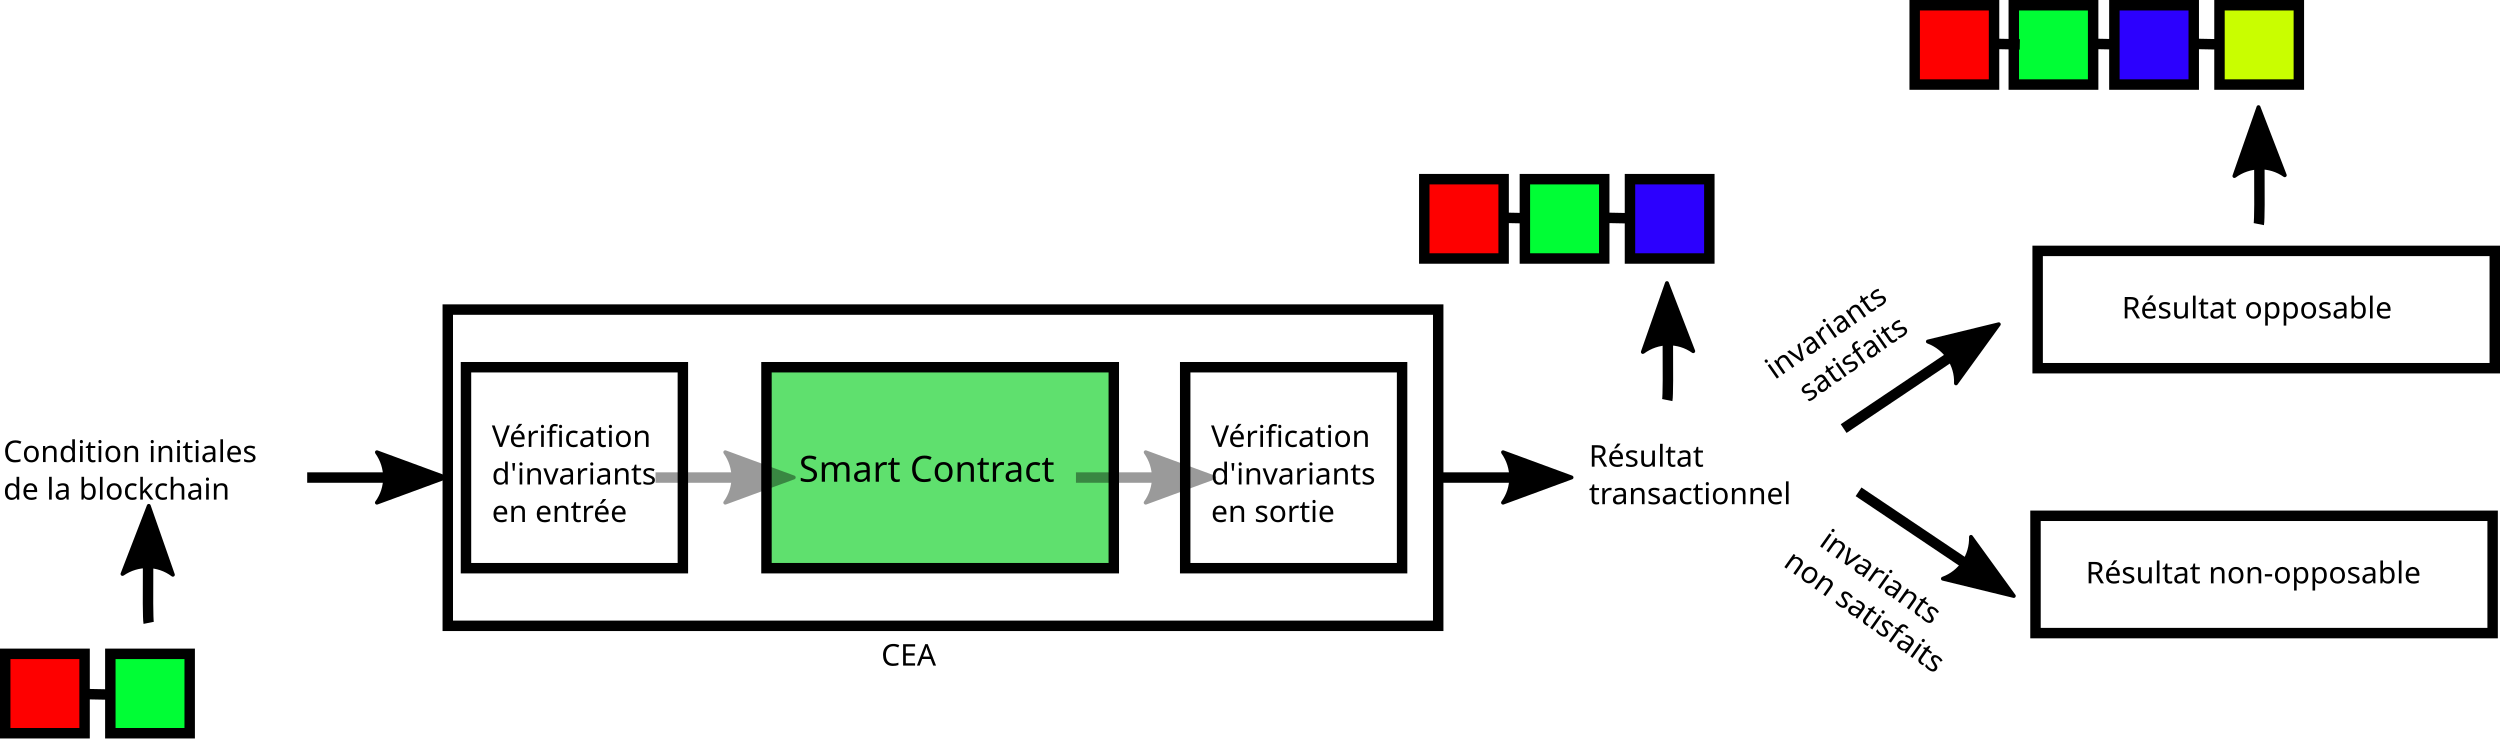
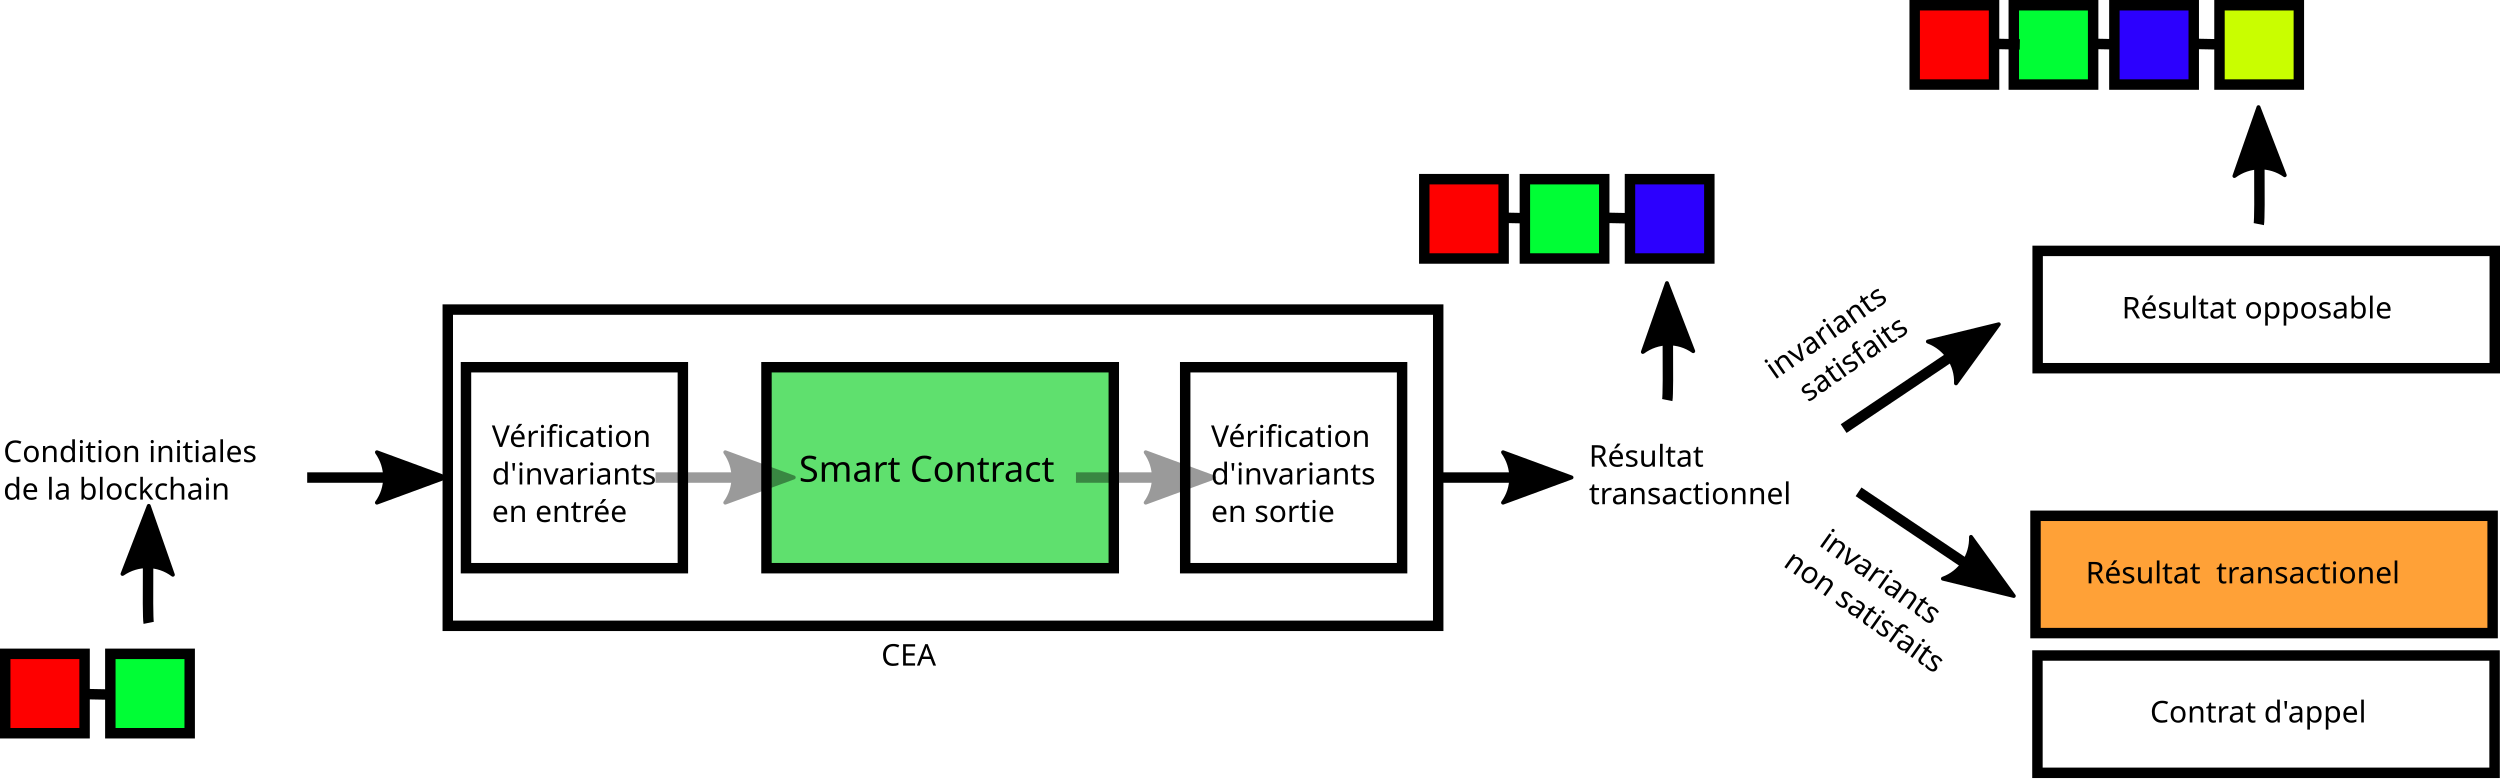
- <svg xmlns="http://www.w3.org/2000/svg" xmlns:xlink="http://www.w3.org/1999/xlink" width="881.066mm" height="260.244mm" viewBox="0 0 881.066 260.244" version="1.1" id="svg4851">
+ <svg xmlns="http://www.w3.org/2000/svg" xmlns:xlink="http://www.w3.org/1999/xlink" width="881.066mm" height="274.204mm" viewBox="0 0 881.066 274.204" version="1.1" id="svg4851">
  <defs id="defs4845">
    <marker orient="auto" refY="0" refX="0" id="marker7938" style="overflow:visible">
      <path id="path7936" style="fill:#000000;fill-opacity:1;fill-rule:evenodd;stroke:#000000;stroke-width:0.625;stroke-linejoin:round;stroke-opacity:1" d="M 8.719,4.034 -2.207,0.016 8.719,-4.002 c -1.745,2.372 -1.735,5.617 -6e-7,8.035 z" transform="scale(-0.6)" />
    </marker>
    <marker style="overflow:visible" id="marker6360" refX="0" refY="0" orient="auto">
      <path transform="scale(-0.6)" d="M 8.719,4.034 -2.207,0.016 8.719,-4.002 c -1.745,2.372 -1.735,5.617 -6e-7,8.035 z" style="fill:#000000;fill-opacity:1;fill-rule:evenodd;stroke:#000000;stroke-width:0.625;stroke-linejoin:round;stroke-opacity:1" id="path6358" />
    </marker>
    <linearGradient id="linearGradient5936">
      <stop style="stop-color:#000000;stop-opacity:1;" offset="0" id="stop5932" />
      <stop style="stop-color:#000000;stop-opacity:0;" offset="1" id="stop5934" />
    </linearGradient>
    <marker orient="auto" refY="0" refX="0" id="Arrow2Mend" style="overflow:visible">
      <path id="path5651" style="fill:#000000;fill-opacity:1;fill-rule:evenodd;stroke:#000000;stroke-width:0.625;stroke-linejoin:round;stroke-opacity:1" d="M 8.719,4.034 -2.207,0.016 8.719,-4.002 c -1.745,2.372 -1.735,5.617 -6e-7,8.035 z" transform="scale(-0.6)" />
    </marker>
    <linearGradient xlink:href="#linearGradient5936" id="linearGradient5938" x1="420.039" y1="72.661" x2="476.432" y2="72.661" gradientUnits="userSpaceOnUse" gradientTransform="translate(10.05419)" />
    <linearGradient gradientTransform="matrix(1,0,0,-1,-89.99778,203.5308)" xlink:href="#linearGradient5936" id="linearGradient5938-6" x1="420.039" y1="72.661" x2="476.432" y2="72.661" gradientUnits="userSpaceOnUse" />
    <marker orient="auto" refY="0" refX="0" id="Arrow2Mend-9" style="overflow:visible">
      <path id="path5651-3" style="fill:#000000;fill-opacity:1;fill-rule:evenodd;stroke:#000000;stroke-width:0.625;stroke-linejoin:round;stroke-opacity:1" d="M 8.719,4.034 -2.207,0.016 8.719,-4.002 c -1.745,2.372 -1.735,5.617 -6e-7,8.035 z" transform="scale(-0.6)" />
    </marker>
    <linearGradient gradientTransform="matrix(3.779528,0,0,-3.779528,-1587.55,348.2944)" xlink:href="#linearGradient5936" id="linearGradient5938-6-6" x1="420.039" y1="72.661" x2="476.432" y2="72.661" gradientUnits="userSpaceOnUse" />
    <marker orient="auto" refY="0" refX="0" id="Arrow2Mend-9-6" style="overflow:visible">
      <path id="path5651-3-3" style="fill:#000000;fill-opacity:1;fill-rule:evenodd;stroke:#000000;stroke-width:0.625;stroke-linejoin:round;stroke-opacity:1" d="M 8.719,4.034 -2.207,0.016 8.719,-4.002 c -1.745,2.372 -1.735,5.617 -6e-7,8.035 z" transform="scale(-0.6)" />
    </marker>
    <linearGradient gradientTransform="rotate(-180,146.3616,62.50927)" xlink:href="#linearGradient5936" id="linearGradient5938-6-0" x1="420.039" y1="72.661" x2="476.432" y2="72.661" gradientUnits="userSpaceOnUse" />
    <marker style="overflow:visible" id="marker6360-5" refX="0" refY="0" orient="auto">
      <path transform="scale(-0.6)" d="M 8.719,4.034 -2.207,0.016 8.719,-4.002 c -1.745,2.372 -1.735,5.617 -6e-7,8.035 z" style="fill:#000000;fill-opacity:1;fill-rule:evenodd;stroke:#000000;stroke-width:0.625;stroke-linejoin:round;stroke-opacity:1" id="path6358-5" />
    </marker>
    <linearGradient gradientTransform="rotate(180,250.5968,31.50544)" xlink:href="#linearGradient5936" id="linearGradient5938-6-0-7" x1="420.039" y1="72.661" x2="476.432" y2="72.661" gradientUnits="userSpaceOnUse" />
    <marker style="overflow:visible" id="marker6360-5-2" refX="0" refY="0" orient="auto">
      <path transform="scale(-0.6)" d="M 8.719,4.034 -2.207,0.016 8.719,-4.002 c -1.745,2.372 -1.735,5.617 -6e-7,8.035 z" style="fill:#000000;fill-opacity:1;fill-rule:evenodd;stroke:#000000;stroke-width:0.625;stroke-linejoin:round;stroke-opacity:1" id="path6358-5-5" />
    </marker>
    <linearGradient xlink:href="#linearGradient5936" id="linearGradient7810" gradientUnits="userSpaceOnUse" gradientTransform="matrix(1,0,0,-1,15.30641,203.5308)" x1="420.039" y1="72.661" x2="476.432" y2="72.661" />
    <linearGradient gradientTransform="matrix(-3.779528,0,0,-3.779528,-253.0388,326.3789)" xlink:href="#linearGradient5936" id="linearGradient5938-6-0-7-6" x1="420.039" y1="72.661" x2="476.432" y2="72.661" gradientUnits="userSpaceOnUse" />
    <marker style="overflow:visible" id="marker6360-5-2-9" refX="0" refY="0" orient="auto">
      <path transform="scale(-0.6)" d="M 8.719,4.034 -2.207,0.016 8.719,-4.002 c -1.745,2.372 -1.735,5.617 -6e-7,8.035 z" style="fill:#000000;fill-opacity:1;fill-rule:evenodd;stroke:#000000;stroke-width:0.625;stroke-linejoin:round;stroke-opacity:1" id="path6358-5-5-5" />
    </marker>
    <linearGradient xlink:href="#linearGradient5936" id="linearGradient8108" gradientUnits="userSpaceOnUse" gradientTransform="rotate(180,250.5968,31.50544)" x1="420.039" y1="72.661" x2="476.432" y2="72.661" />
    <linearGradient xlink:href="#linearGradient5936" id="linearGradient8108-4" gradientUnits="userSpaceOnUse" gradientTransform="rotate(180,52.15946,31.50544)" x1="420.039" y1="72.661" x2="476.432" y2="72.661" />
    <marker orient="auto" refY="0" refX="0" id="marker7938-1" style="overflow:visible">
      <path id="path7936-7" style="fill:#000000;fill-opacity:1;fill-rule:evenodd;stroke:#000000;stroke-width:0.625;stroke-linejoin:round;stroke-opacity:1" d="M 8.719,4.034 -2.207,0.016 8.719,-4.002 c -1.745,2.372 -1.735,5.617 -6e-7,8.035 z" transform="scale(-0.6)" />
    </marker>
    <linearGradient xlink:href="#linearGradient5936" id="linearGradient8108-7" gradientUnits="userSpaceOnUse" gradientTransform="rotate(180,113.5428,31.50544)" x1="420.039" y1="72.661" x2="476.432" y2="72.661" />
    <marker orient="auto" refY="0" refX="0" id="marker7938-6" style="overflow:visible">
      <path id="path7936-1" style="fill:#000000;fill-opacity:1;fill-rule:evenodd;stroke:#000000;stroke-width:0.625;stroke-linejoin:round;stroke-opacity:1" d="M 8.719,4.034 -2.207,0.016 8.719,-4.002 c -1.745,2.372 -1.735,5.617 -6e-7,8.035 z" transform="scale(-0.6)" />
    </marker>
    <linearGradient xlink:href="#linearGradient5936" id="linearGradient8108-7-6" gradientUnits="userSpaceOnUse" gradientTransform="rotate(180,187.626,31.50544)" x1="420.039" y1="72.661" x2="476.432" y2="72.661" />
    <marker orient="auto" refY="0" refX="0" id="marker7938-6-9" style="overflow:visible">
      <path id="path7936-1-4" style="fill:#000000;fill-opacity:1;fill-rule:evenodd;stroke:#000000;stroke-width:0.625;stroke-linejoin:round;stroke-opacity:1" d="M 8.719,4.034 -2.207,0.016 8.719,-4.002 c -1.745,2.372 -1.735,5.617 -6e-7,8.035 z" transform="scale(-0.6)" />
    </marker>
  </defs>
  <g id="layer1" transform="translate(218.6293,60.42066)">
    <rect style="opacity:1;vector-effect:none;fill:#5fe06e;fill-opacity:1;stroke:#000000;stroke-width:3.681;stroke-linecap:butt;stroke-linejoin:miter;stroke-miterlimit:4;stroke-dasharray:none;stroke-dashoffset:0;stroke-opacity:1" id="rect4697" width="122.409" height="70.826" x="51.494" y="68.997" />
    <text xml:space="preserve" style="font-style:normal;font-weight:normal;font-size:12.704px;line-height:1.25;font-family:sans-serif;letter-spacing:0px;word-spacing:0px;fill:#000000;fill-opacity:1;stroke:none;stroke-width:0.265" x="62.936" y="109.347" id="text4916">
      <tspan id="tspan4914" x="62.936" y="109.347" style="stroke-width:0.265">Smart Contract</tspan>
    </text>
    <g id="g7848" transform="translate(-14.2875)">
      <rect y="68.997" x="-40.119" height="70.826" width="76.439" id="rect4697-8" style="opacity:1;vector-effect:none;fill:#000000;fill-opacity:0;stroke:#000000;stroke-width:3.681;stroke-linecap:butt;stroke-linejoin:miter;stroke-miterlimit:4;stroke-dasharray:none;stroke-dashoffset:0;stroke-opacity:1" />
      <text id="text4935" y="97.082" x="-31.003" style="font-style:normal;font-weight:normal;font-size:10.583px;line-height:1.25;font-family:sans-serif;letter-spacing:0px;word-spacing:0px;fill:#000000;fill-opacity:1;stroke:none;stroke-width:0.265" xml:space="preserve">
        <tspan style="stroke-width:0.265" y="97.082" x="-31.003" id="tspan4933">Vérification </tspan>
        <tspan id="tspan4939" style="stroke-width:0.265" y="110.312" x="-31.003">d'invariants</tspan>
        <tspan id="tspan4937" style="stroke-width:0.265" y="123.541" x="-31.003">en entrée</tspan>
      </text>
    </g>
    <g id="g7855" transform="translate(11.64167)">
      <rect y="68.997" x="187.423" height="70.826" width="76.439" id="rect4697-8-7" style="opacity:1;vector-effect:none;fill:#000000;fill-opacity:0;stroke:#000000;stroke-width:3.681;stroke-linecap:butt;stroke-linejoin:miter;stroke-miterlimit:4;stroke-dasharray:none;stroke-dashoffset:0;stroke-opacity:1" />
      <text id="text4935-9" y="97.082" x="196.538" style="font-style:normal;font-weight:normal;font-size:10.583px;line-height:1.25;font-family:sans-serif;letter-spacing:0px;word-spacing:0px;fill:#000000;fill-opacity:1;stroke:none;stroke-width:0.265" xml:space="preserve">
        <tspan style="stroke-width:0.265" y="97.082" x="196.538" id="tspan4933-2">Vérification </tspan>
        <tspan id="tspan4939-0" style="stroke-width:0.265" y="110.312" x="196.538">d'invariants</tspan>
        <tspan id="tspan4937-2" style="stroke-width:0.265" y="123.541" x="196.538">en sortie</tspan>
      </text>
    </g>
    <text xml:space="preserve" style="font-style:normal;font-weight:normal;font-size:10.583px;line-height:1.25;font-family:sans-serif;letter-spacing:0px;word-spacing:0px;fill:#000000;fill-opacity:1;stroke:none;stroke-width:0.265" x="-217.463" y="102.428" id="text4984">
      <tspan id="tspan4982" x="-217.463" y="102.428" style="stroke-width:0.265">Condition initiales </tspan>
      <tspan x="-217.463" y="115.657" style="stroke-width:0.265" id="tspan4986">de la blockchain</tspan>
    </text>
    <text xml:space="preserve" style="font-style:normal;font-weight:normal;font-size:10.583px;line-height:1.25;font-family:sans-serif;letter-spacing:0px;word-spacing:0px;fill:#000000;fill-opacity:1;stroke:none;stroke-width:0.265" x="341.345" y="104.035" id="text4984-3">
      <tspan x="341.345" y="104.035" style="stroke-width:0.265" id="tspan4986-5">Résultat </tspan>
      <tspan x="341.345" y="117.264" style="stroke-width:0.265" id="tspan6127">transactionnel</tspan>
    </text>
    <rect style="opacity:1;vector-effect:none;fill:#000000;fill-opacity:0;stroke:#000000;stroke-width:3.681;stroke-linecap:butt;stroke-linejoin:miter;stroke-miterlimit:4;stroke-dasharray:none;stroke-dashoffset:0;stroke-opacity:1" id="rect4697-8-7-9" width="161.106" height="41.344" x="499.49" y="27.998" />
    <text xml:space="preserve" style="font-style:normal;font-weight:normal;font-size:10.583px;line-height:1.25;font-family:sans-serif;letter-spacing:0px;word-spacing:0px;fill:#000000;fill-opacity:1;stroke:none;stroke-width:0.265" x="529.162" y="51.801" id="text4984-3-2">
      <tspan x="529.162" y="51.801" style="stroke-width:0.265" id="tspan4986-5-2">Résultat opposable</tspan>
    </text>
-     <rect style="opacity:1;vector-effect:none;fill:#000000;fill-opacity:0;stroke:#000000;stroke-width:3.681;stroke-linecap:butt;stroke-linejoin:miter;stroke-miterlimit:4;stroke-dasharray:none;stroke-dashoffset:0;stroke-opacity:1" id="rect4697-8-7-9-8" width="161.106" height="41.344" x="498.734" y="121.358" />
+     <rect style="opacity:1;vector-effect:none;fill:#ffa137;fill-opacity:1;stroke:#000000;stroke-width:3.681;stroke-linecap:butt;stroke-linejoin:miter;stroke-miterlimit:4;stroke-dasharray:none;stroke-dashoffset:0;stroke-opacity:1" id="rect4697-8-7-9-8" width="161.106" height="41.344" x="498.734" y="121.358" />
    <text xml:space="preserve" style="font-style:normal;font-weight:normal;font-size:10.583px;line-height:1.25;font-family:sans-serif;letter-spacing:0px;word-spacing:0px;fill:#000000;fill-opacity:1;stroke:none;stroke-width:0.265" x="516.438" y="145.161" id="text4984-3-2-9">
-       <tspan x="516.438" y="145.161" style="stroke-width:0.265" id="tspan4986-5-2-7">Résultat non-opposable</tspan>
+       <tspan x="516.438" y="145.161" style="stroke-width:0.265" id="tspan4986-5-2-7">Résultat  transactionel</tspan>
    </text>
    <path style="opacity:1;vector-effect:none;fill:url(#linearGradient5938);fill-opacity:1;stroke:#000000;stroke-width:3.681;stroke-linecap:butt;stroke-linejoin:miter;stroke-miterlimit:4;stroke-dasharray:none;stroke-dashoffset:0;stroke-opacity:1;marker-end:url(#Arrow2Mend)" d="M 431.12,90.625 481.769,56.607" id="path5065" />
    <path style="opacity:1;vector-effect:none;fill:url(#linearGradient7810);fill-opacity:1;stroke:#000000;stroke-width:3.681;stroke-linecap:butt;stroke-linejoin:miter;stroke-miterlimit:4;stroke-dasharray:none;stroke-dashoffset:0;stroke-opacity:1;marker-end:url(#Arrow2Mend-9)" d="m 436.372,112.906 50.649,34.018" id="path5065-1" />
    <flowRoot xml:space="preserve" id="flowRoot6129" style="font-style:normal;font-weight:normal;font-size:40px;line-height:1.25;font-family:sans-serif;letter-spacing:0px;word-spacing:0px;fill:#000000;fill-opacity:1;stroke:none" transform="scale(0.2645833)">
      <flowRegion id="flowRegion6131">
        <rect id="rect6133" width="1288.571" height="965.714" x="1520" y="-34.623" />
      </flowRegion>
      <flowPara id="flowPara6135" />
    </flowRoot>
    <text xml:space="preserve" style="font-style:normal;font-weight:normal;font-size:10.583px;line-height:1.25;font-family:sans-serif;letter-spacing:0px;word-spacing:0px;fill:#000000;fill-opacity:1;stroke:none;stroke-width:0.265" x="325.062" y="293.483" id="text6193" transform="rotate(-34.97794)">
      <tspan id="tspan6191" x="326.747" y="293.483" style="text-align:center;text-anchor:middle;stroke-width:0.265">invariants </tspan>
      <tspan x="325.062" y="306.712" style="text-align:center;text-anchor:middle;stroke-width:0.265" id="tspan6195">satisfaits</tspan>
    </text>
    <text xml:space="preserve" style="font-style:normal;font-weight:normal;font-size:10.583px;line-height:1.25;font-family:sans-serif;letter-spacing:0px;word-spacing:0px;fill:#000000;fill-opacity:1;stroke:none;stroke-width:0.265" x="454.278" y="-136.816" id="text6193-9" transform="rotate(35.34598)">
      <tspan id="tspan6191-4" x="455.962" y="-136.816" style="text-align:center;text-anchor:middle;stroke-width:0.265">invariants </tspan>
      <tspan x="454.278" y="-123.587" style="text-align:center;text-anchor:middle;stroke-width:0.265" id="tspan6195-7">non satisfaits</tspan>
    </text>
    <rect style="opacity:1;vector-effect:none;fill:#fe0000;fill-opacity:1;stroke:#000000;stroke-width:3.681;stroke-linecap:butt;stroke-linejoin:miter;stroke-miterlimit:4;stroke-dasharray:none;stroke-dashoffset:0;stroke-opacity:1" id="rect6218" width="27.97" height="27.97" x="-197.982" y="-216.789" transform="rotate(-90)" />
    <rect style="opacity:1;vector-effect:none;fill:#00fe35;fill-opacity:1;stroke:#000000;stroke-width:3.681;stroke-linecap:butt;stroke-linejoin:miter;stroke-miterlimit:4;stroke-dasharray:none;stroke-dashoffset:0;stroke-opacity:1" id="rect6218-4" width="27.97" height="27.97" x="-197.982" y="-179.747" transform="rotate(-90)" />
    <path style="opacity:1;vector-effect:none;fill:#000000;fill-opacity:0;stroke:#000000;stroke-width:3.681;stroke-linecap:butt;stroke-linejoin:miter;stroke-miterlimit:4;stroke-dasharray:none;stroke-dashoffset:0;stroke-opacity:1" d="m -188.819,184.186 9.449,0.189" id="path6265" />
    <path style="opacity:1;vector-effect:none;fill:url(#linearGradient5938-6);fill-opacity:1;stroke:#000000;stroke-width:3.681;stroke-linecap:butt;stroke-linejoin:miter;stroke-miterlimit:4;stroke-dasharray:none;stroke-dashoffset:0;stroke-opacity:1;marker-end:url(#marker6360)" d="m -166.239,159.089 c -0.535,-2.673 0,-36.349 0,-36.349" id="path6303" />
    <g id="g7817" transform="rotate(-90,343.1751,-8.958201)">
      <rect transform="scale(-1)" y="-31.654" x="-331.501" height="27.97" width="27.97" id="rect6218-7" style="opacity:1;vector-effect:none;fill:#2c00fe;fill-opacity:1;stroke:#000000;stroke-width:3.681;stroke-linecap:butt;stroke-linejoin:miter;stroke-miterlimit:4;stroke-dasharray:none;stroke-dashoffset:0;stroke-opacity:1" />
      <rect transform="scale(-1)" y="5.387" x="-331.501" height="27.97" width="27.97" id="rect6218-4-6" style="opacity:1;vector-effect:none;fill:#00fe35;fill-opacity:1;stroke:#000000;stroke-width:3.681;stroke-linecap:butt;stroke-linejoin:miter;stroke-miterlimit:4;stroke-dasharray:none;stroke-dashoffset:0;stroke-opacity:1" />
      <rect transform="scale(-1)" y="40.841" x="-331.501" height="27.97" width="27.97" id="rect6218-4-5-5" style="opacity:1;vector-effect:none;fill:#fe0000;fill-opacity:1;stroke:#000000;stroke-width:3.681;stroke-linecap:butt;stroke-linejoin:miter;stroke-miterlimit:4;stroke-dasharray:none;stroke-dashoffset:0;stroke-opacity:1" />
      <path id="path6265-6" d="m 317.705,3.684 0.189,-9.449" style="opacity:1;vector-effect:none;fill:#000000;fill-opacity:0;stroke:#000000;stroke-width:3.681;stroke-linecap:butt;stroke-linejoin:miter;stroke-miterlimit:4;stroke-dasharray:none;stroke-dashoffset:0;stroke-opacity:1" />
      <path id="path6265-3-9" d="m 317.705,-31.77 0.189,-9.449" style="opacity:1;vector-effect:none;fill:#000000;fill-opacity:0;stroke:#000000;stroke-width:3.681;stroke-linecap:butt;stroke-linejoin:miter;stroke-miterlimit:4;stroke-dasharray:none;stroke-dashoffset:0;stroke-opacity:1" />
    </g>
    <path style="opacity:1;vector-effect:none;fill:url(#linearGradient5938-6-0);fill-opacity:1;stroke:#000000;stroke-width:3.681;stroke-linecap:butt;stroke-linejoin:miter;stroke-miterlimit:4;stroke-dasharray:none;stroke-dashoffset:0;stroke-opacity:1;marker-end:url(#marker6360-5)" d="m 368.965,80.577 c 0.535,-2.673 0,-36.349 0,-36.349" id="path6303-3" />
    <path style="opacity:1;vector-effect:none;fill:url(#linearGradient5938-6-0-7);fill-opacity:1;stroke:#000000;stroke-width:3.681;stroke-linecap:butt;stroke-linejoin:miter;stroke-miterlimit:4;stroke-dasharray:none;stroke-dashoffset:0;stroke-opacity:1;marker-end:url(#marker6360-5-2)" d="m 577.436,18.569 c 0.535,-2.673 0,-36.349 0,-36.349" id="path6303-3-7" />
    <g id="g7841" transform="rotate(-90,551.6453,-70.25392)">
      <rect transform="scale(-1)" y="30.353" x="-539.972" height="27.97" width="27.97" id="rect6218-7-7" style="opacity:1;vector-effect:none;fill:#c9fe00;fill-opacity:1;stroke:#000000;stroke-width:3.681;stroke-linecap:butt;stroke-linejoin:miter;stroke-miterlimit:4;stroke-dasharray:none;stroke-dashoffset:0;stroke-opacity:1" />
      <rect transform="scale(-1)" y="67.395" x="-539.972" height="27.97" width="27.97" id="rect6218-4-6-4" style="opacity:1;vector-effect:none;fill:#2c00fe;fill-opacity:1;stroke:#000000;stroke-width:3.681;stroke-linecap:butt;stroke-linejoin:miter;stroke-miterlimit:4;stroke-dasharray:none;stroke-dashoffset:0;stroke-opacity:1" />
      <rect transform="scale(-1)" y="102.849" x="-539.972" height="27.97" width="27.97" id="rect6218-4-5-5-4" style="opacity:1;vector-effect:none;fill:#00fe35;fill-opacity:1;stroke:#000000;stroke-width:3.681;stroke-linecap:butt;stroke-linejoin:miter;stroke-miterlimit:4;stroke-dasharray:none;stroke-dashoffset:0;stroke-opacity:1" />
      <path id="path6265-6-3" d="m 526.175,-58.324 0.189,-9.449" style="opacity:1;vector-effect:none;fill:#000000;fill-opacity:0;stroke:#000000;stroke-width:3.681;stroke-linecap:butt;stroke-linejoin:miter;stroke-miterlimit:4;stroke-dasharray:none;stroke-dashoffset:0;stroke-opacity:1" />
      <path id="path6265-3-9-0" d="m 526.175,-93.778 0.189,-9.449" style="opacity:1;vector-effect:none;fill:#000000;fill-opacity:0;stroke:#000000;stroke-width:3.681;stroke-linecap:butt;stroke-linejoin:miter;stroke-miterlimit:4;stroke-dasharray:none;stroke-dashoffset:0;stroke-opacity:1" />
      <rect transform="scale(-1)" y="137.774" x="-539.972" height="27.97" width="27.97" id="rect6218-4-5-5-4-1" style="opacity:1;vector-effect:none;fill:#fe0000;fill-opacity:1;stroke:#000000;stroke-width:3.681;stroke-linecap:butt;stroke-linejoin:miter;stroke-miterlimit:4;stroke-dasharray:none;stroke-dashoffset:0;stroke-opacity:1" />
      <path id="path6265-3-9-0-4" d="m 526.175,-128.703 0.189,-9.449" style="opacity:1;vector-effect:none;fill:#000000;fill-opacity:0;stroke:#000000;stroke-width:3.681;stroke-linecap:butt;stroke-linejoin:miter;stroke-miterlimit:4;stroke-dasharray:none;stroke-dashoffset:0;stroke-opacity:1" />
    </g>
    <path style="opacity:1;vector-effect:none;fill:url(#linearGradient8108);fill-opacity:1;stroke:#000000;stroke-width:3.681;stroke-linecap:butt;stroke-linejoin:miter;stroke-miterlimit:4;stroke-dasharray:none;stroke-dashoffset:0;stroke-opacity:1;marker-end:url(#marker7938)" d="m 286.507,107.882 h 43.832" id="path7857" />
    <path style="opacity:1;vector-effect:none;fill:url(#linearGradient8108-4);fill-opacity:1;stroke:#000000;stroke-width:3.681;stroke-linecap:butt;stroke-linejoin:miter;stroke-miterlimit:4;stroke-dasharray:none;stroke-dashoffset:0;stroke-opacity:1;marker-end:url(#marker7938-1)" d="m -110.368,107.882 h 43.832" id="path7857-2" />
    <path style="opacity:0.397;vector-effect:none;fill:url(#linearGradient8108-7);fill-opacity:1;stroke:#000000;stroke-width:3.681;stroke-linecap:butt;stroke-linejoin:miter;stroke-miterlimit:4;stroke-dasharray:none;stroke-dashoffset:0;stroke-opacity:1;marker-end:url(#marker7938-6)" d="M 12.399,107.882 H 56.231" id="path7857-0" />
    <path style="opacity:0.397;vector-effect:none;fill:url(#linearGradient8108-7-6);fill-opacity:1;stroke:#000000;stroke-width:3.681;stroke-linecap:butt;stroke-linejoin:miter;stroke-miterlimit:4;stroke-dasharray:none;stroke-dashoffset:0;stroke-opacity:1;marker-end:url(#marker7938-6-9)" d="m 160.566,107.882 h 43.832" id="path7857-0-9" />
    <rect style="opacity:1;vector-effect:none;fill:#000000;fill-opacity:0;stroke:#000000;stroke-width:3.681;stroke-linecap:butt;stroke-linejoin:miter;stroke-miterlimit:4;stroke-dasharray:none;stroke-dashoffset:0;stroke-opacity:1" id="rect4697-8-9" width="349.054" height="111.451" x="-60.821" y="48.684" />
    <text xml:space="preserve" style="font-style:normal;font-weight:normal;font-size:10.583px;line-height:1.25;font-family:sans-serif;letter-spacing:0px;word-spacing:0px;fill:#000000;fill-opacity:1;stroke:none;stroke-width:0.265" x="91.938" y="174.165" id="text9557">
      <tspan id="tspan9555" x="91.938" y="174.165" style="stroke-width:0.265">CEA</tspan>
    </text>
+     <rect y="170.598" x="499.419" height="41.344" width="161.106" id="rect4697-8-7-9-8-1" style="opacity:1;vector-effect:none;fill:none;fill-opacity:1;stroke:#000000;stroke-width:3.681;stroke-linecap:butt;stroke-linejoin:miter;stroke-miterlimit:4;stroke-dasharray:none;stroke-dashoffset:0;stroke-opacity:1" />
+     <text id="text4984-3-2-9-5" y="194.19" x="539.106" style="font-style:normal;font-weight:normal;font-size:10.583px;line-height:1.25;font-family:sans-serif;letter-spacing:0px;word-spacing:0px;fill:#000000;fill-opacity:1;stroke:none;stroke-width:0.265" xml:space="preserve">
+       <tspan id="tspan4986-5-2-7-9" style="stroke-width:0.265" y="194.19" x="539.106">Contrat d'appel</tspan>
+     </text>
  </g>
</svg>
